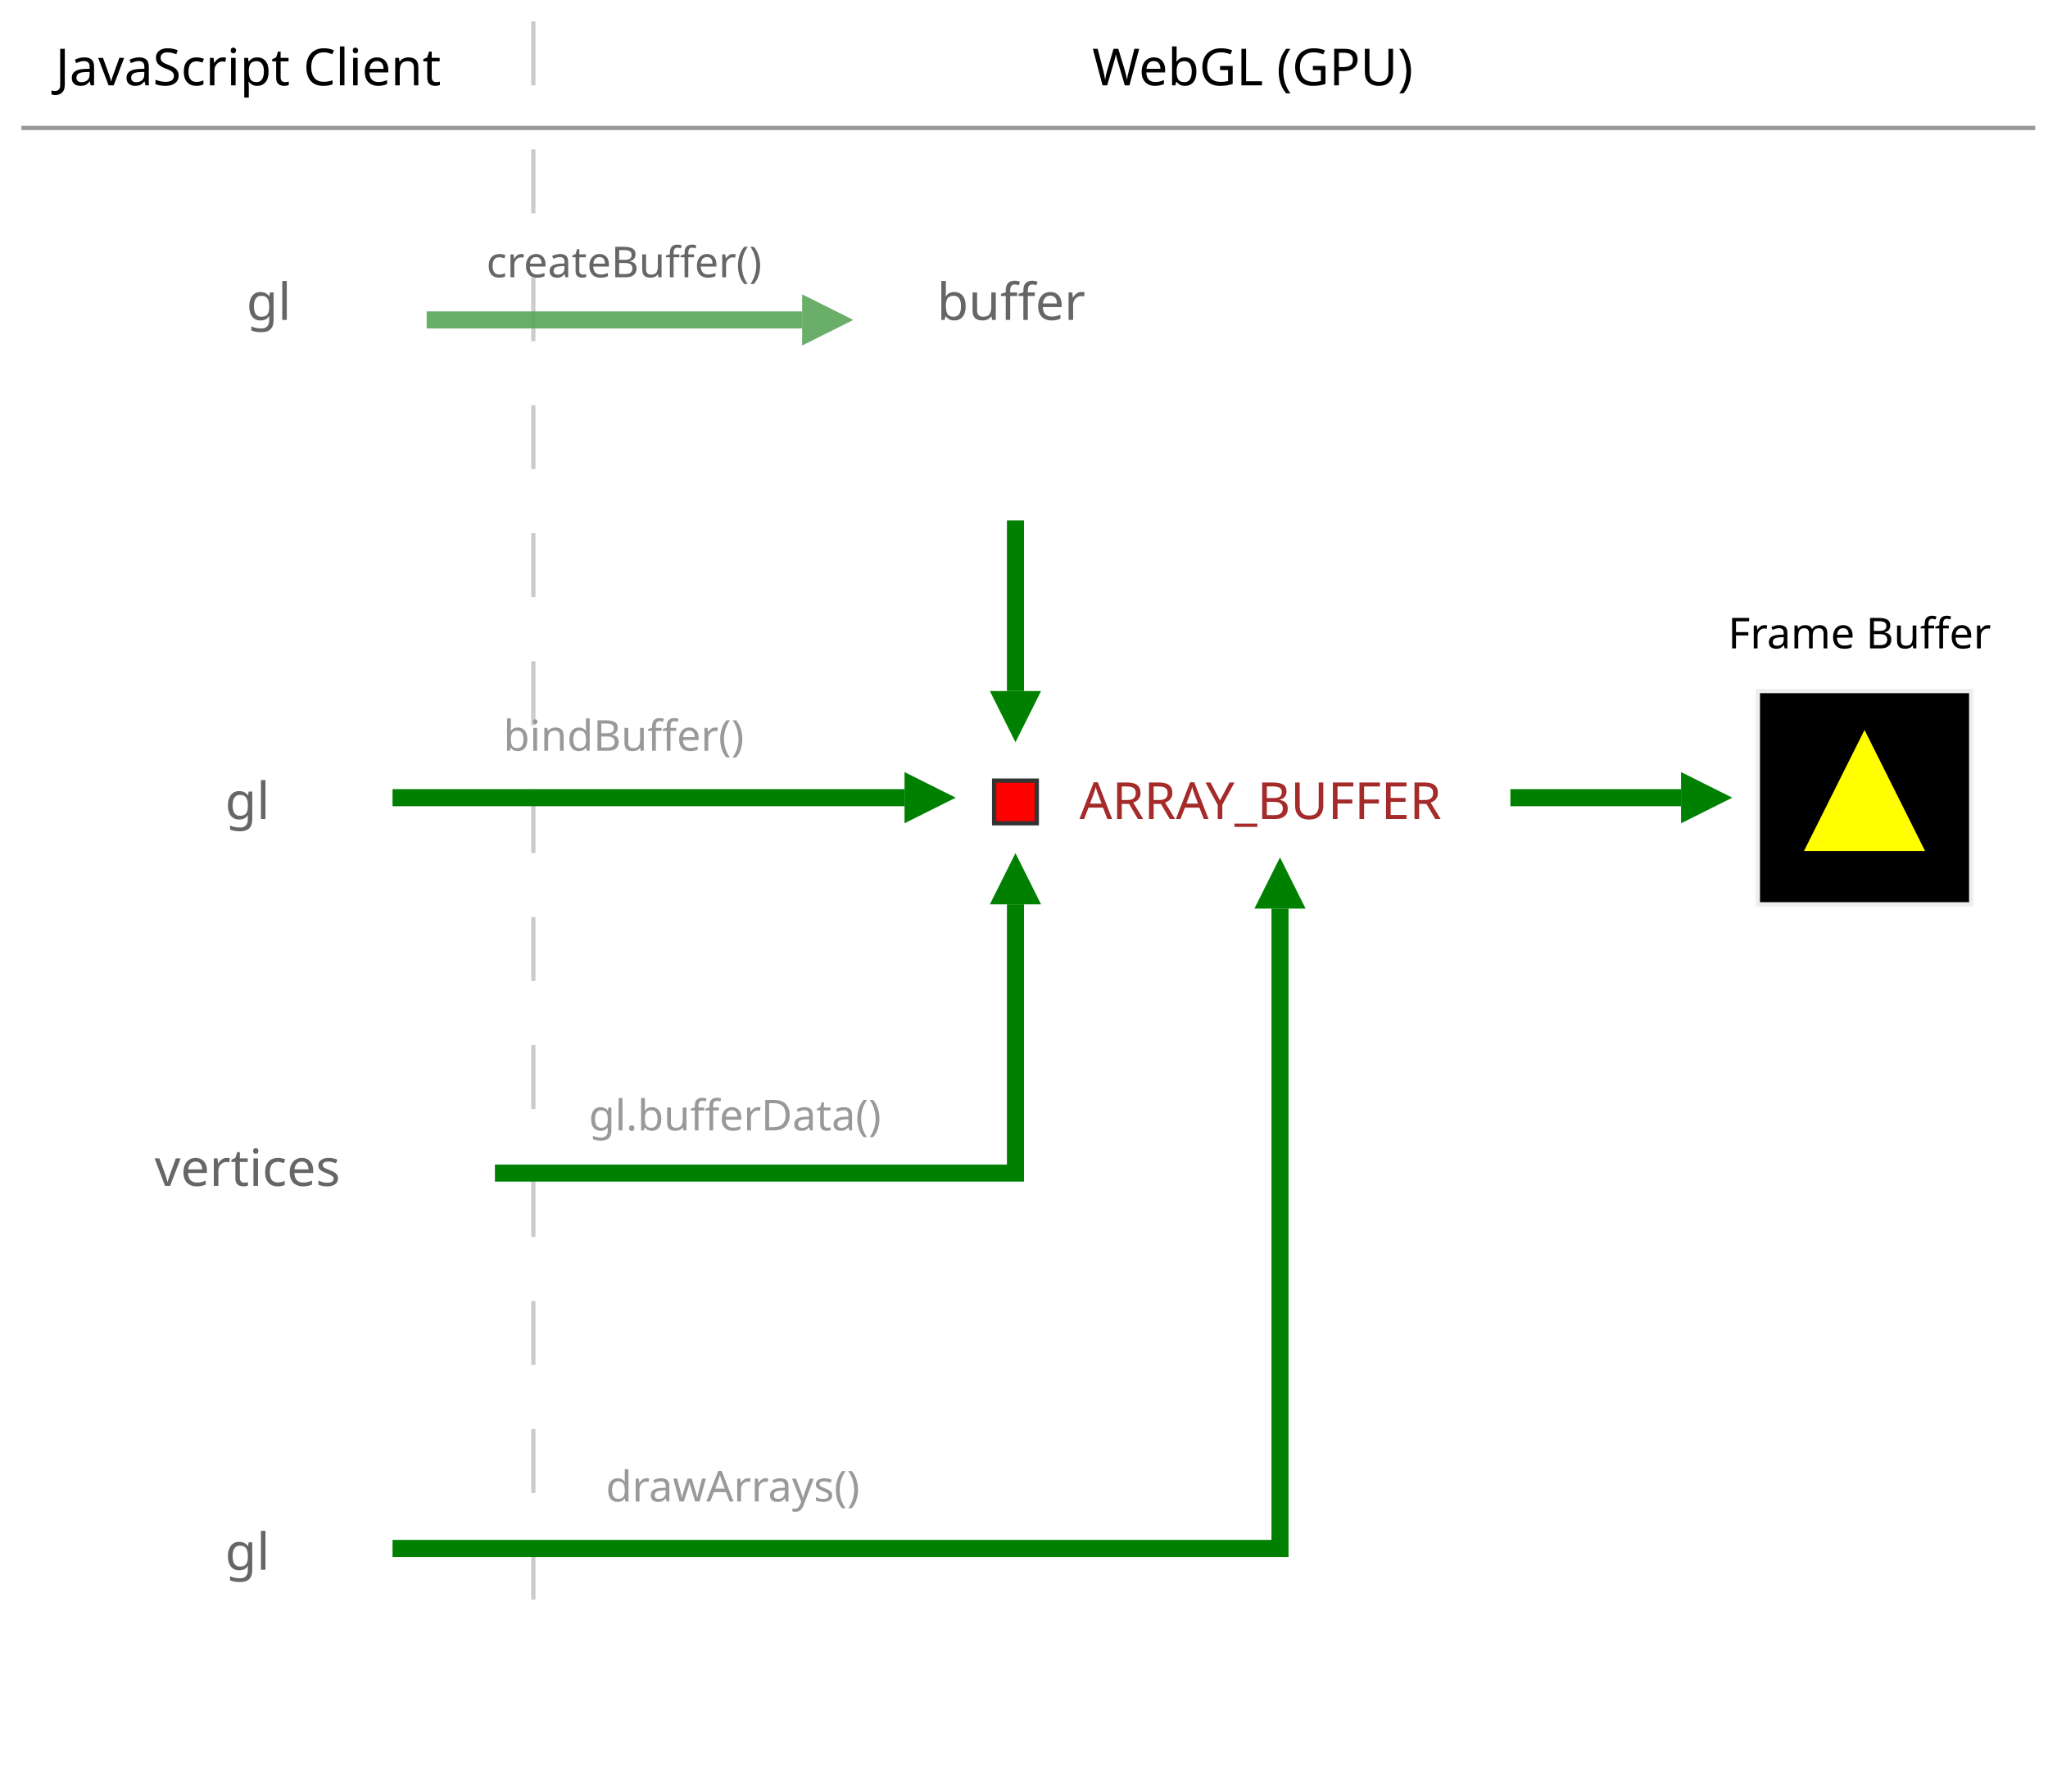
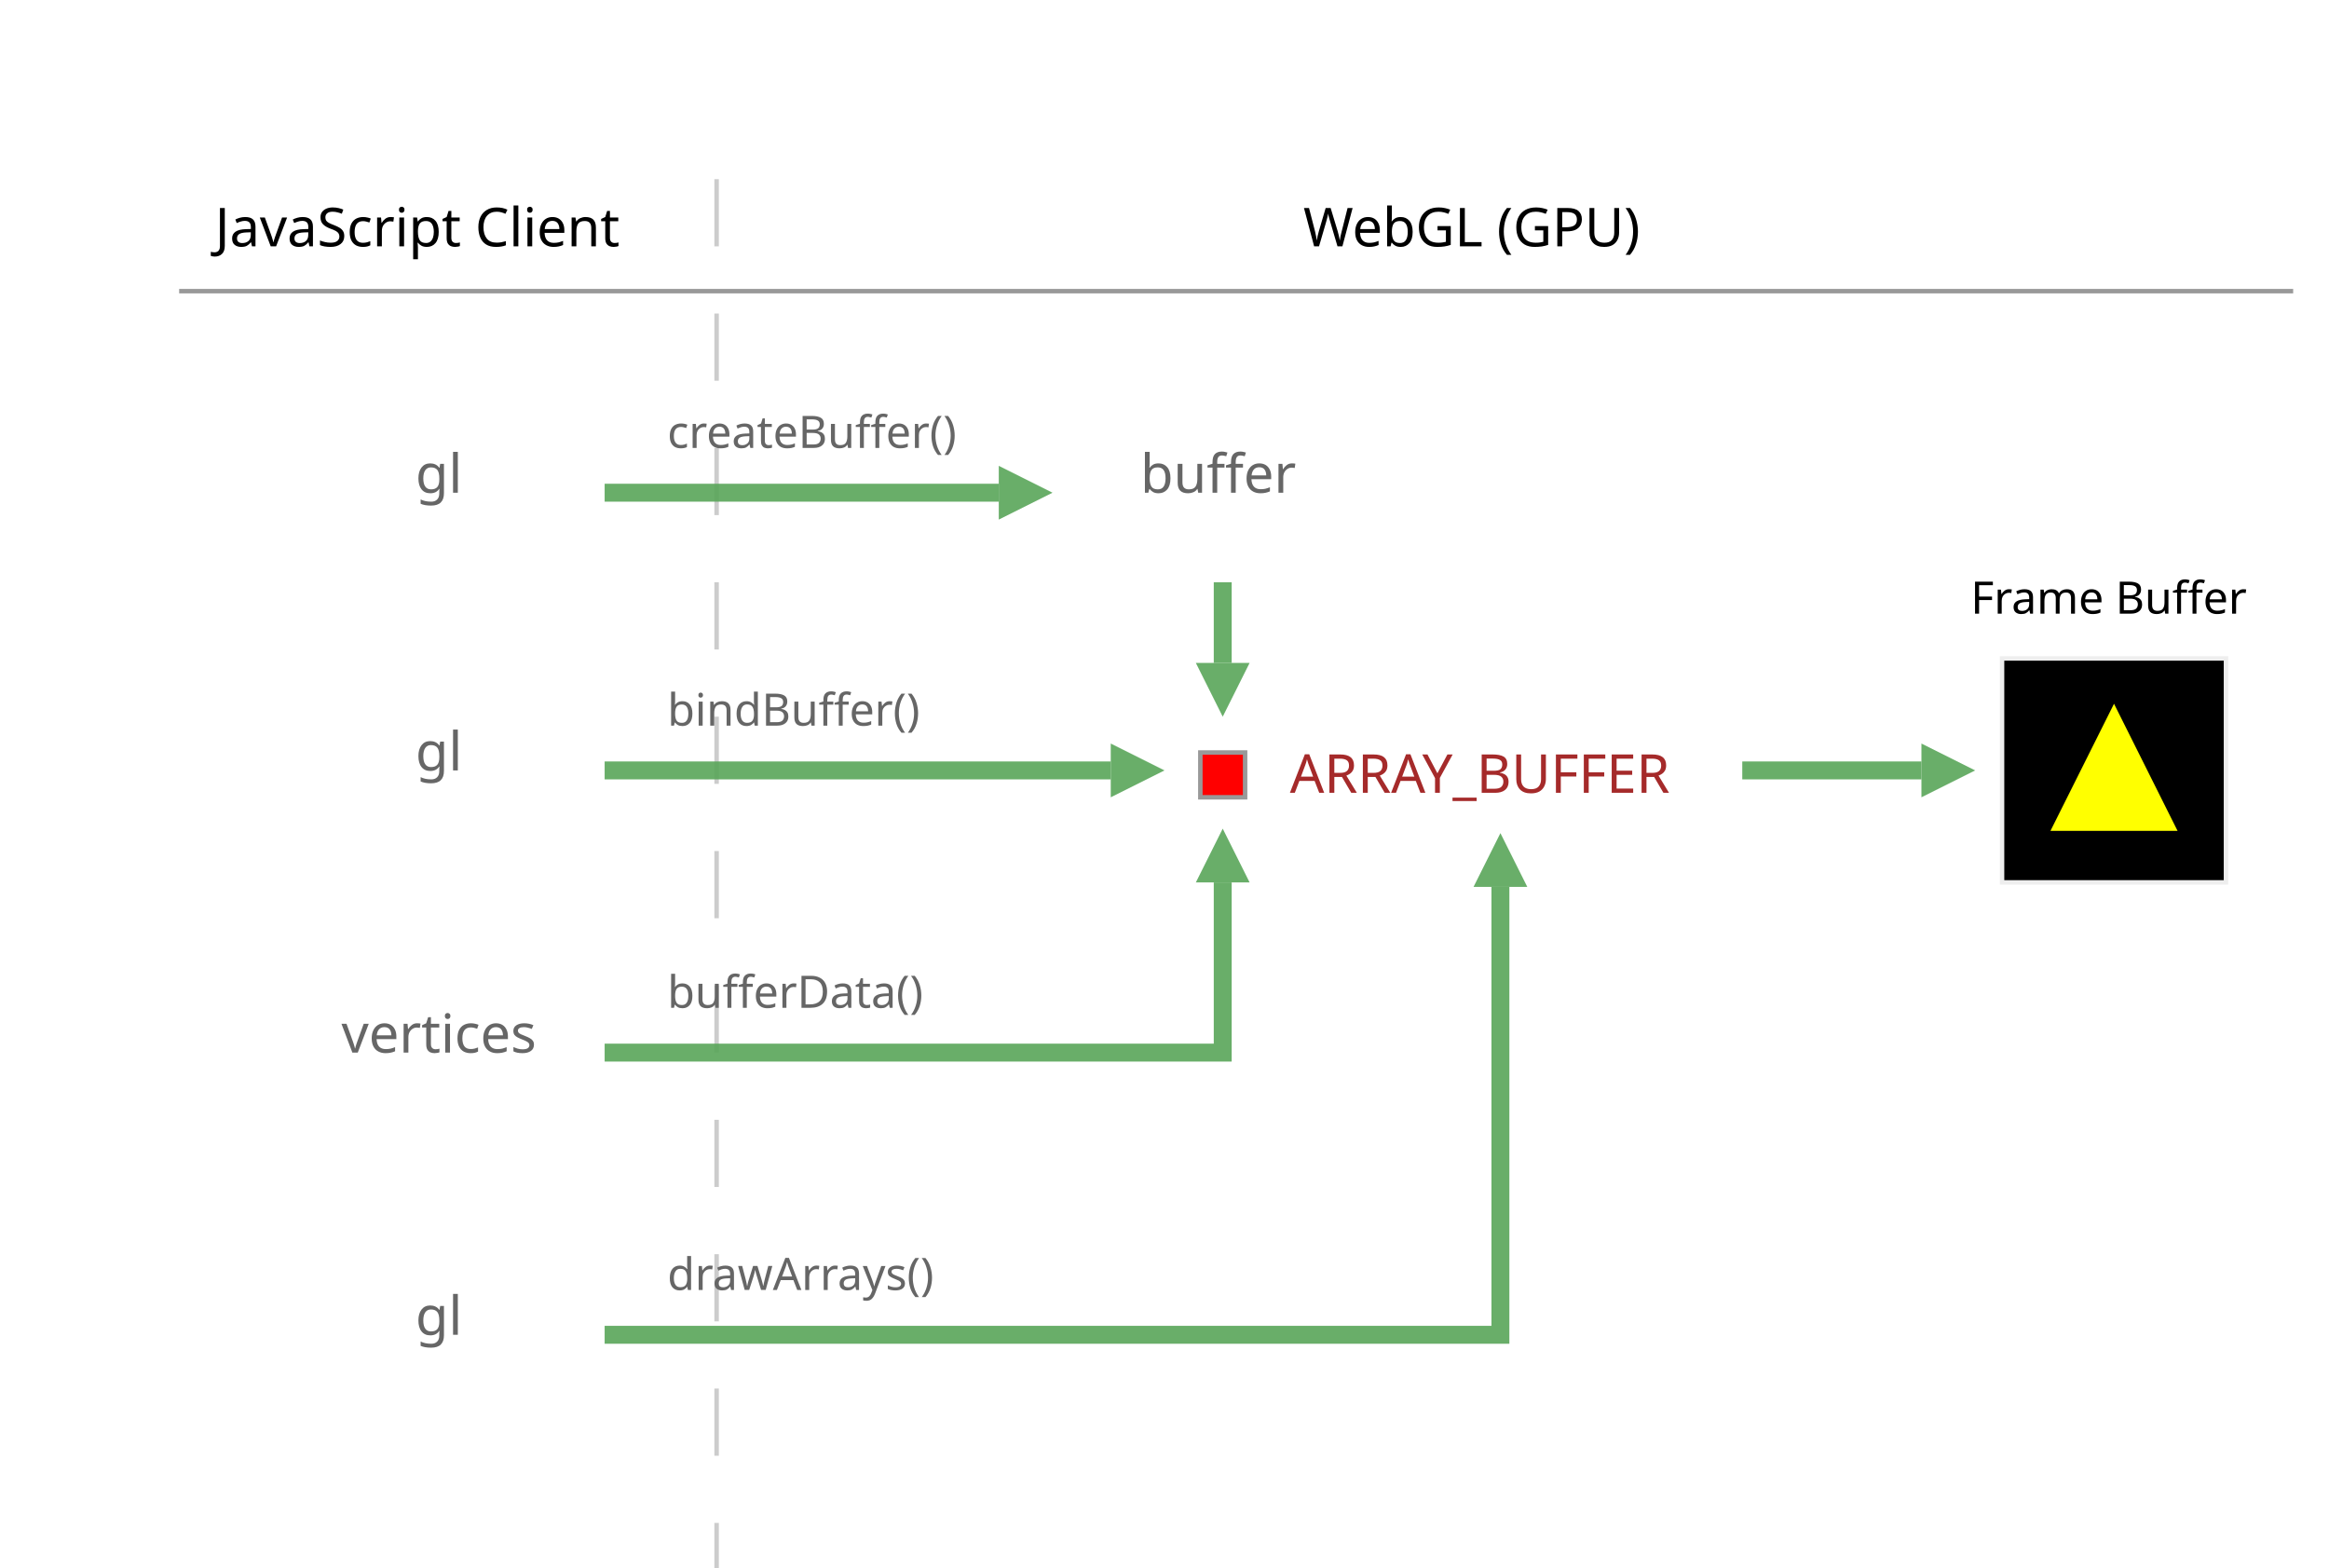
- <svg xmlns="http://www.w3.org/2000/svg" xmlns:xlink="http://www.w3.org/1999/xlink" version="1.1" width="480" height="420">
+ <svg xmlns="http://www.w3.org/2000/svg" xmlns:xlink="http://www.w3.org/1999/xlink" version="1.1" width="520" height="350">
  <defs>
    <style type="text/css">
            text.in-rect {
                font-family: verdana;
                font-size: 12px;
                fill: #666;
                text-anchor: middle;
            }
            
            rect.wrap-text {
                fill: #eee;
                stroke: #aaa;
            }
            
            
            g.redArrow {
                stroke: hsla(0, 75%, 50%, 0.9);
                fill: none;
            }
            
            #red-arrow-end-marker {
                stroke: none;
                fill: hsla(0, 75%, 50%, 0.9);
            }
            
            g.greenArrow {
                stroke: hsla(120, 30%, 50%, 0.9);
                fill: none;
            }
            
            #green-arrow-end-marker {
                stroke: none;
                fill: hsla(120, 30%, 50%, 0.9);
            }
            
            g.blueArrow {
                stroke: hsla(240, 75%, 50%, 0.9);
                fill: none;
            }
            
            #blue-arrow-end-marker {
                stroke: none;
                fill: hsla(240, 75%, 50%, 0.9);
            }
        </style>
    <path id="arrow-end-path" d="M 0 0 L 50 25 L 0 50 z" />
    <marker id="green-arrow-end-marker" viewBox="0 0 50 50" refX="0" refY="25" markerUnits="strokeWidth" markerWidth="3" markerHeight="3" orient="auto">
      <use xlink:href="#arrow-end-path" />
    </marker>
    <marker id="red-arrow-end-marker" viewBox="0 0 50 50" refX="0" refY="25" markerUnits="strokeWidth" markerWidth="3" markerHeight="3" orient="auto">
      <use xlink:href="#arrow-end-path" />
    </marker>
    <marker id="blue-arrow-end-marker" viewBox="0 0 50 50" refX="0" refY="25" markerUnits="strokeWidth" markerWidth="3" markerHeight="3" orient="auto">
      <use xlink:href="#arrow-end-path" />
    </marker>
    <marker id="triangle" viewBox="0 0 10 10" refX="0" refY="5" markerUnits="strokeWidth" markerWidth="4" markerHeight="3" orient="auto">
      <path d="M 0 0 L 10 5 L 0 10 z" fill="green" />
    </marker>
  </defs>
-   <g>
+   <g transform="translate(35, 35)">
    <use xlink:href="#whole-grid" />
    <text x="13" y="20" font-family="verdana" font-size="12" fill="black">JavaScript Client</text>
    <text x="256" y="20" font-family="verdana" font-size="12" fill="black">WebGL (GPU)</text>
    <line x1="5" y1="30" x2="477" y2="30" stroke="#999" />
    <line x1="125" y1="5" x2="125" y2="375" stroke="#ccc" stroke-dasharray="15 15" />
    <text x="63" y="75" class="in-rect">gl</text>
    <text x="114" y="65" font-family="verdana" font-size="10" fill="#666">createBuffer()</text>
    <g class="greenArrow">
      <path d="M 100 75 L 188 75" stroke-width="4" marker-end="url(#green-arrow-end-marker)" />
    </g>
    <text x="237" y="75" class="in-rect">buffer</text>
-     <text x="58" y="192" class="in-rect">gl</text>
-     <text x="118" y="176" font-family="verdana" font-size="10" fill="#999">bindBuffer()</text>
-     <path d="M 92 187 h 120 " fill="none" stroke="green" stroke-width="4" marker-end="url(#triangle)" />
-     <rect x="233" y="183" width="10" height="10" fill="red" stroke="#333" />
-     <text x="253" y="192" font-family="verdana" font-size="12" fill="brown">ARRAY_BUFFER</text>
-     <path d="M 238 122 v 40 " fill="none" stroke="green" stroke-width="4" marker-end="url(#triangle)" />
-     <text x="58" y="278" class="in-rect">vertices</text>
-     <text x="138" y="265" font-family="verdana" font-size="10" fill="#999">gl.bufferData()</text>
-     <path d="M 116 275 h 122 v -63" fill="none" stroke="green" stroke-width="4" marker-end="url(#triangle)" />
-     <text x="58" y="368" class="in-rect">gl</text>
-     <text x="142" y="352" font-family="verdana" font-size="10" fill="#999">drawArrays()</text>
-     <path d="M 92 363 h 208 v -150 " fill="none" stroke="green" stroke-width="4" marker-end="url(#triangle)" />
-     <path d="M 354 187 h 40 " fill="none" stroke="green" stroke-width="4" marker-end="url(#triangle)" />
-     <text x="405" y="152" font-family="verdana" font-size="10" fill="#000">Frame Buffer</text>
-     <rect x="412" y="162" width="50" height="50" fill="black" stroke="#eee" />
-     <path d="M 437 170 l -15 30 l 30 0 z" fill="yellow" stroke="black" />
+     <text x="63" y="137" class="in-rect">gl</text>
+     <text x="114" y="127" font-family="verdana" font-size="10" fill="#666">bindBuffer()</text>
+     <g class="greenArrow">
+       <path d="M 100 137 L 213 137" stroke-width="4" marker-end="url(#green-arrow-end-marker)" />
+     </g>
+     <rect x="233" y="133" width="10" height="10" fill="red" stroke="#999" />
+     <text x="253" y="142" font-family="verdana" font-size="12" fill="brown">ARRAY_BUFFER</text>
+     <g class="greenArrow">
+       <path d="M 238 95 L 238 113" stroke-width="4" marker-end="url(#green-arrow-end-marker)" />
+     </g>
+     <text x="63" y="200" class="in-rect">vertices</text>
+     <text x="114" y="190" font-family="verdana" font-size="10" fill="#666">bufferData()</text>
+     <g class="greenArrow">
+       <path d="M 100 200 L 238 200 v -38" stroke-width="4" marker-end="url(#green-arrow-end-marker)" />
+     </g>
+     <text x="63" y="263" class="in-rect">gl</text>
+     <text x="114" y="253" font-family="verdana" font-size="10" fill="#666">drawArrays()</text>
+     <g class="greenArrow">
+       <path d="M 100 263 L 300 263 v -100" stroke-width="4" marker-end="url(#green-arrow-end-marker)" />
+     </g>
+     <g class="greenArrow">
+       <path d="M 354 137 h 40" stroke-width="4" marker-end="url(#green-arrow-end-marker)" />
+     </g>
+     <text x="405" y="102" font-family="verdana" font-size="10" fill="#000">Frame Buffer</text>
+     <rect x="412" y="112" width="50" height="50" fill="black" stroke="#eee" />
+     <path d="M 437 121 l -15 30 l 30 0 z" fill="yellow" stroke="black" />
  </g>
</svg>
